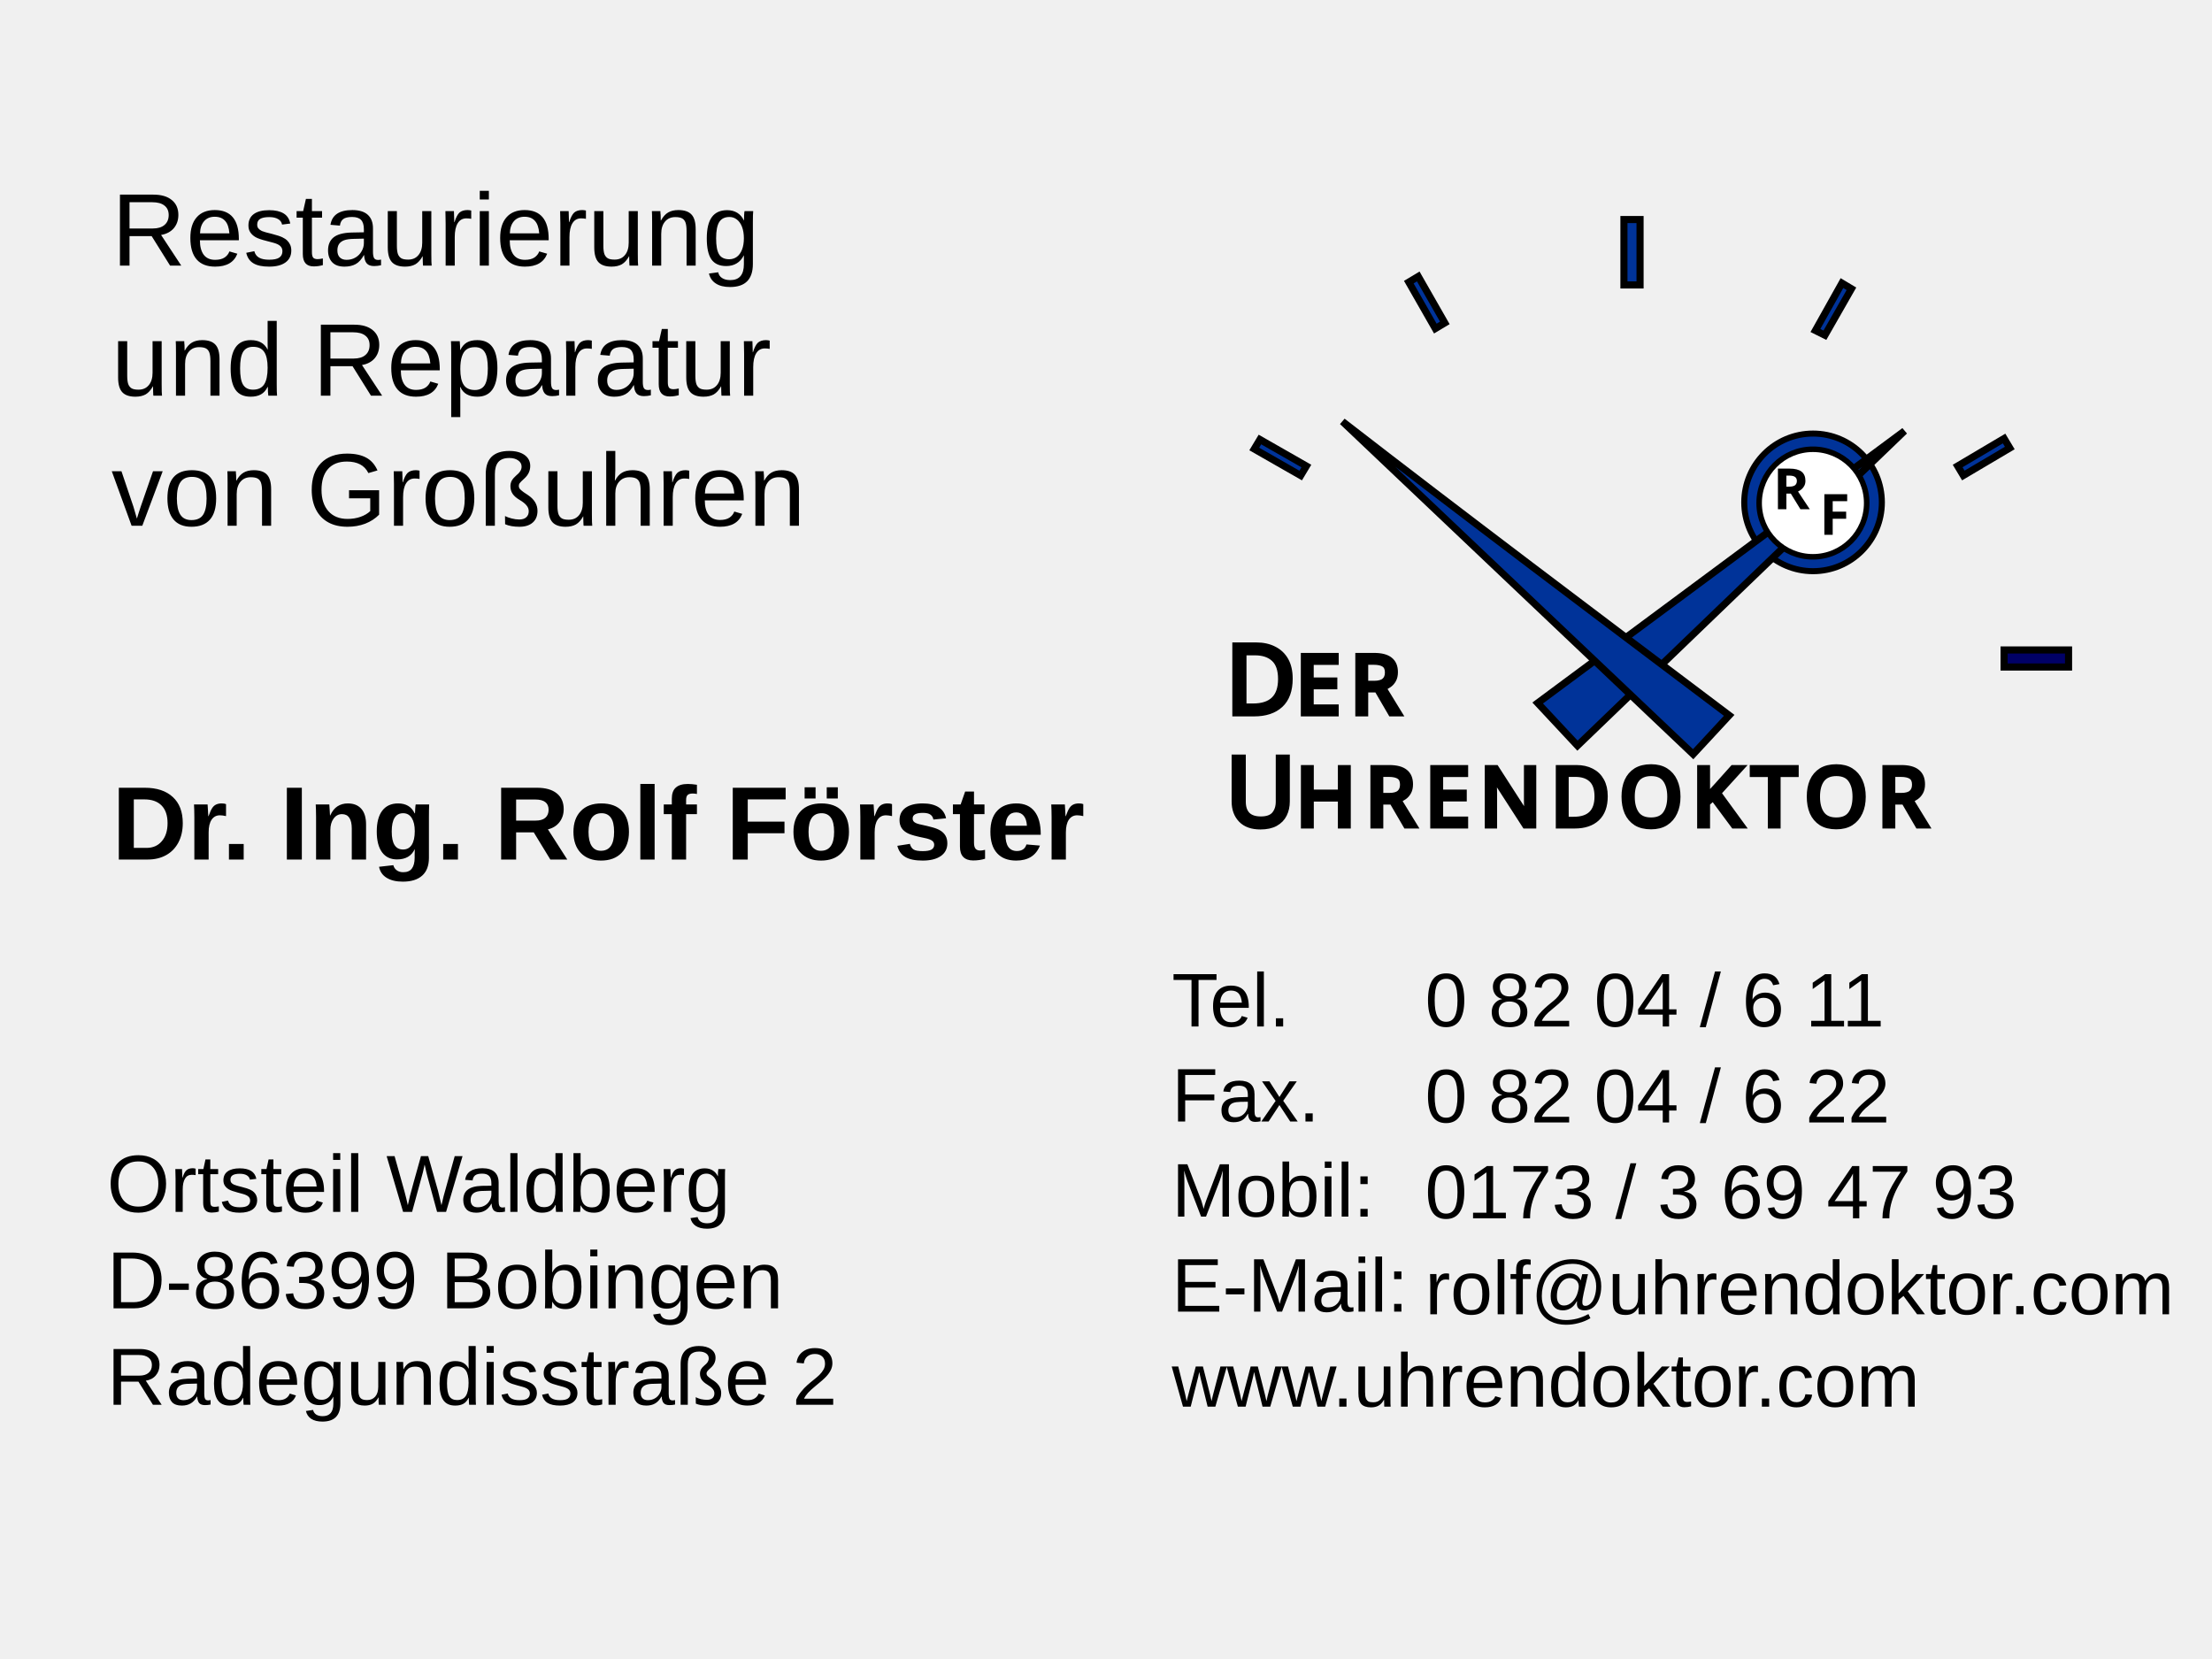
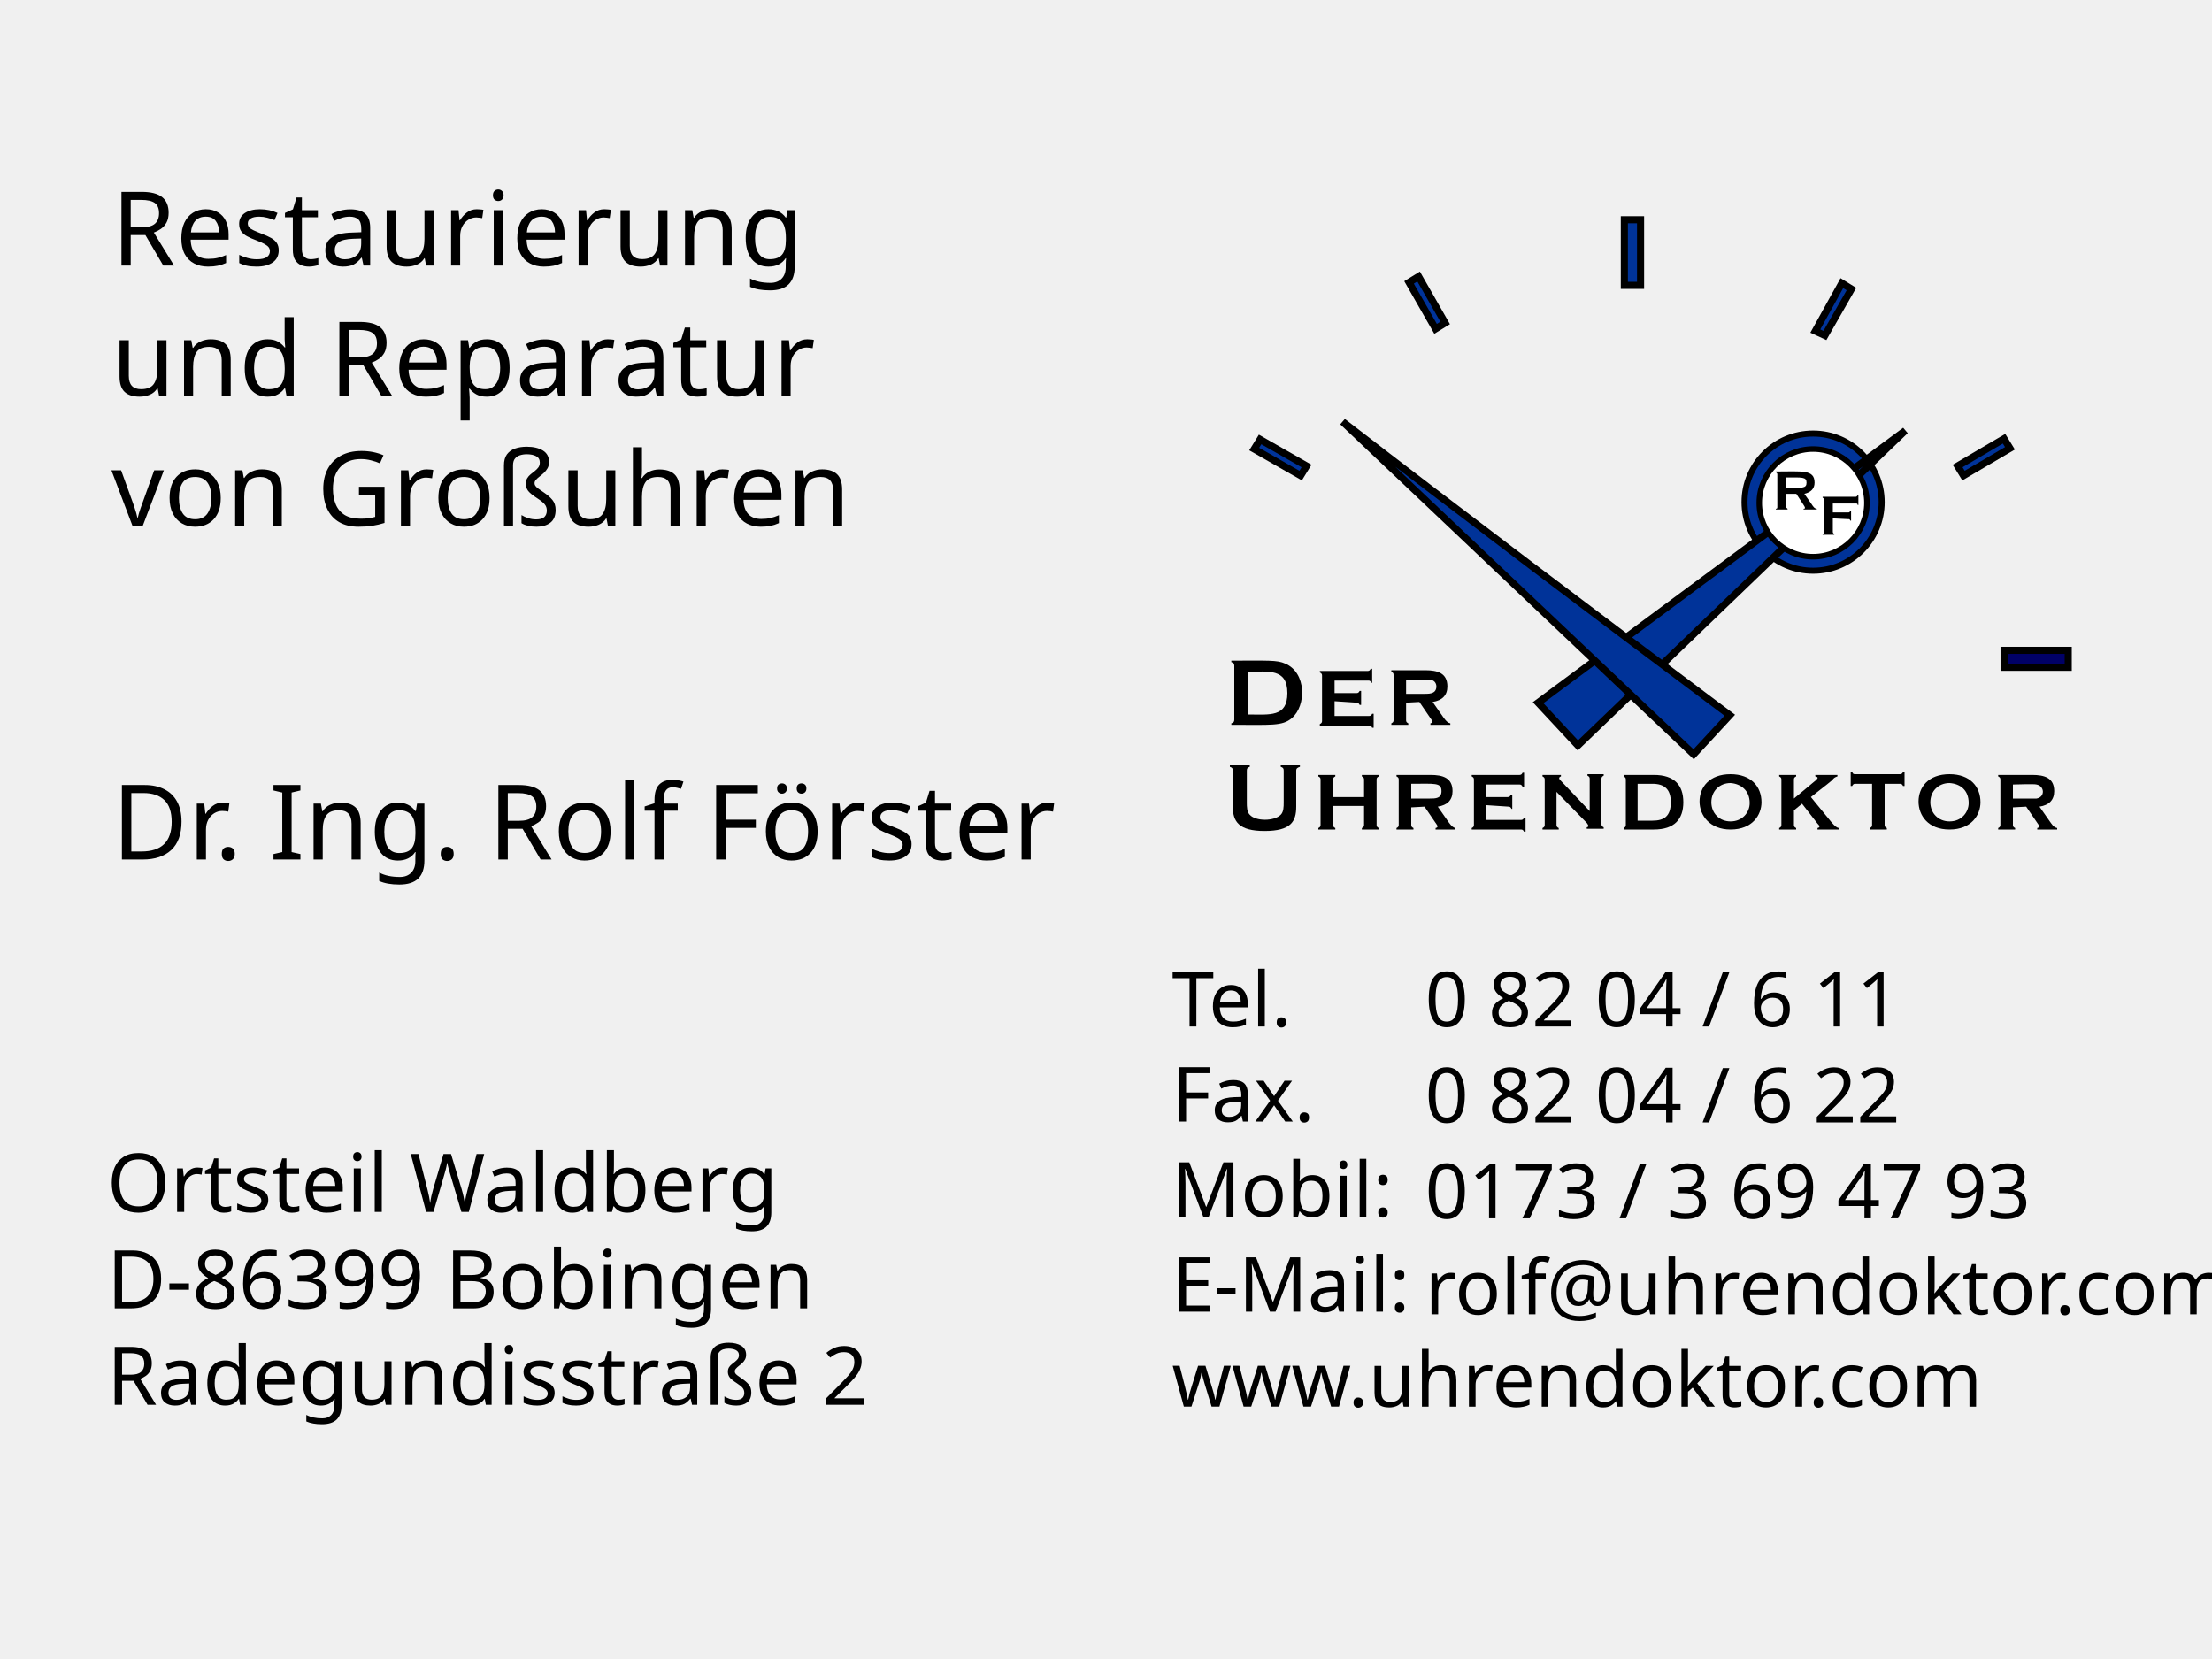
- <svg xmlns="http://www.w3.org/2000/svg" width="400" height="300" viewBox="0 0 400 300">
-   <g transform="matrix(1.3333 0 0 -1.3333 0 300)">
-     <circle transform="scale(1 -1)" cx="245.9" cy="-156.87" r="9.332" fill="#039" fill-rule="evenodd" stroke="#000" stroke-width=".818" />
-     <path d="M208.55 129.66l5.4-5.785 44.355 42.683z" fill="#039" fill-rule="evenodd" />
-     <path d="M208.55 129.66l5.4-5.785 44.355 42.683z" fill="none" stroke="#000" stroke-miterlimit="10" stroke-width=".964" />
-     <circle transform="scale(1 -1)" cx="245.88" cy="-156.78" r="7.293" fill="#fff" fill-rule="evenodd" stroke="#000" stroke-width=".75" />
-     <path d="M220.25 195.23h2.186v-8.87h-2.186z" fill="#039" fill-rule="evenodd" />
-     <path d="M220.25 195.23h2.186v-8.87h-2.186z" fill="none" stroke="#000" stroke-miterlimit="10" stroke-width=".964" />
-     <path d="M271.81 134.54v2.314h8.742v-2.314z" fill="#006" fill-rule="evenodd" />
-     <path d="M271.81 134.54v2.314h8.742v-2.314z" fill="none" stroke="#000" stroke-miterlimit="10" stroke-width=".964" />
-     <path d="M271.81 165.53l.771-1.286-6.3-3.728-.77 1.286z" fill="#039" fill-rule="evenodd" />
-     <path d="M271.81 165.53l.771-1.286-6.3-3.728-.77 1.286z" fill="none" stroke="#000" stroke-miterlimit="10" stroke-width=".964" />
-     <path d="M249.82 186.61l1.286-.771-3.6-6.3-1.286.643z" fill="#039" fill-rule="evenodd" />
-     <path d="M249.82 186.61l1.286-.771-3.6-6.3-1.286.643z" fill="none" stroke="#000" stroke-miterlimit="10" stroke-width=".964" />
-     <path d="M191.07 186.74l1.286.771 3.6-6.3-1.286-.77z" fill="#039" fill-rule="evenodd" />
-     <path d="M191.07 186.74l1.286.771 3.6-6.3-1.286-.77z" fill="none" stroke="#000" stroke-miterlimit="10" stroke-width=".964" />
-     <path d="M170.11 164.11l.771 1.286 6.3-3.6-.771-1.286z" fill="#039" fill-rule="evenodd" />
-     <path d="M170.11 164.11l.771 1.286 6.3-3.6-.771-1.286z" fill="none" stroke="#000" stroke-miterlimit="10" stroke-width=".964" />
-     <path d="M182.07 167.84l47.569-45.126 4.885 5.271c-17.545 13.202-35.12 26.374-52.454 39.855z" fill="#039" fill-rule="evenodd" />
-     <path d="M182.07 167.84l47.569-45.126 4.885 5.271c-17.834 13.45-36.627 27.59-52.454 39.855z" fill="none" stroke="#000" stroke-miterlimit="10" stroke-width=".964" />
-     <text transform="scale(.99034 -1.0098)" x="242.799" y="-154.432" font-family="'Copperplate Gothic Bold'" font-size="7.639" font-weight="bold" stroke-width="1.273">
-       <tspan x="242.799" y="-154.432">R</tspan>
-     </text>
-     <text transform="scale(.99034 -1.0098)" x="249.16" y="-150.994" font-family="'Copperplate Gothic Bold'" font-size="7.639" font-weight="bold" stroke-width="1.273">
-       <tspan x="249.16" y="-150.994">F</tspan>
-     </text>
-     <text transform="scale(1 -1)" x="166.247" y="-128.218" font-family="'Copperplate Gothic Light'" font-size="11" letter-spacing="1.275" stroke="#000" stroke-width=".75" word-spacing="0" style="line-height:125%">
-       <tspan x="166.247" y="-128.218">
-         <tspan font-size="13">D</tspan>ER</tspan>
-       <tspan x="166.247" y="-113.009">
-         <tspan font-size="13">U</tspan>HRENDOKTOR</tspan>
-     </text>
-     <g font-family="Arial" letter-spacing="0" stroke-width=".75" word-spacing="0">
-       <text x="15.114" y="-188.983" font-size="14" style="line-height:125%" transform="scale(1 -1)">
-         <tspan x="15.114" y="-188.983" style="line-height:126%">Restaurierung</tspan>
-         <tspan x="15.114" y="-171.343" style="line-height:126%">und Reparatur</tspan>
-         <tspan x="15.114" y="-153.703" style="line-height:126%">von Großuhren</tspan>
-       </text>
-       <text x="15.163" y="-108.432" font-size="10.312" style="line-height:125%" transform="scale(1 -1)">
-         <tspan x="15.163" y="-108.432" font-size="14.14" font-weight="bold">Dr. Ing. Rolf Förster</tspan>
-       </text>
-       <text x="14.494" y="-60.64" font-size="11" style="line-height:125%" transform="scale(1 -1)">
-         <tspan x="14.494" y="-60.64">Ortsteil Waldberg</tspan>
-         <tspan x="14.494" y="-47.56">D-86399 Bobingen</tspan>
-         <tspan x="14.494" y="-34.48">Radegundisstraße 2</tspan>
-       </text>
+ <svg xmlns="http://www.w3.org/2000/svg" id="svg2" viewBox="0 0 400 300">
+   <style>.st0{stroke:#000;stroke-width:.818}.st0,.st1{fill:#039}.st2,.st3{stroke:#000}.st2{stroke-miterlimit:10;fill:none;stroke-width:.964}.st3{fill:#fff;stroke-width:.75}.st4{fill:#006}.st5{font-family:'ArialMT'}.st6{font-size:18.667px}.st7{font-family:'Arial-BoldMT'}.st8{font-size:18.853px}.st9{font-size:14.667px}.st10{font-size:13.75px}</style>
+   <g id="g10" transform="matrix(1.33333 0 0 -1.33333 0 300)">
+     <circle id="path166" class="st0" cx="245.9" cy="156.9" r="9.3" />
+     <path id="path142" class="st1" d="M208.6 129.7l5.4-5.8 44.4 42.7-49.8-36.9z" />
+     <path id="path146" class="st2" d="M208.6 129.7l5.4-5.8 44.4 42.7-49.8-36.9z" />
+     <circle id="path973" class="st3" cx="245.9" cy="156.8" r="7.3" />
+     <path id="path182" class="st1" d="M220.3 195.2h2.2v-8.9h-2.2v8.9z" />
+     <path id="path186" class="st2" d="M220.3 195.2h2.2v-8.9h-2.2v8.9z" />
+     <path id="path188" class="st4" d="M271.8 134.5v2.3h8.7v-2.3h-8.7z" />
+     <path id="path192" class="st2" d="M271.8 134.5v2.3h8.7v-2.3h-8.7z" />
+     <path id="path194" class="st1" d="M271.8 165.5l.8-1.3-6.3-3.7-.8 1.3 6.3 3.7z" />
+     <path id="path198" class="st2" d="M271.8 165.5l.8-1.3-6.3-3.7-.8 1.3 6.3 3.7z" />
+     <path id="path200" class="st1" d="M249.8 186.6l1.3-.8-3.6-6.3-1.3.6 3.6 6.5z" />
+     <path id="path204" class="st2" d="M249.8 186.6l1.3-.8-3.6-6.3-1.3.6 3.6 6.5z" />
+     <path id="path206" class="st1" d="M191.1 186.7l1.3.8 3.6-6.3-1.3-.8-3.6 6.3z" />
+     <path id="path210" class="st2" d="M191.1 186.7l1.3.8 3.6-6.3-1.3-.8-3.6 6.3z" />
+     <path id="path212" class="st1" d="M170.1 164.1l.8 1.3 6.3-3.6-.8-1.3-6.3 3.6z" />
+     <path id="path216" class="st2" d="M170.1 164.1l.8 1.3 6.3-3.6-.8-1.3-6.3 3.6z" />
+     <path id="path218" class="st1" d="M182.1 167.8l47.6-45.1 4.9 5.3c-17.6 13.2-35.2 26.4-52.5 39.8z" />
+     <path id="path222" class="st2" d="M182.1 167.8l47.6-45.1 4.9 5.3c-17.9 13.4-36.7 27.6-52.5 39.8z" />
+     <g id="text228" transform="scale(.99034 -1.00975)">
+       <path id="path4564" d="M244.6-156.5v1.7c0 .2.1.2.2.3v.1h-1.6v-.1c.2 0 .2-.1.2-.3v-4.3c0-.2-.1-.2-.2-.3v-.1c3.6 0 5.3-.3 5.3 1.5 0 .8-.5 1.3-1.4 1.5l1 1.4c.2.3.4.6.7.6v.1H247v-.1c.3 0 .2-.2 0-.5l-1-1.5h-1.4zm0-.8c2.2 0 2.8.1 2.8-.7 0-.8-.6-.7-2.8-.7v1.4z" />
    </g>
-     <g font-family="Arial" font-size="10.312" letter-spacing="0" stroke-width=".75" word-spacing="0">
-       <text x="157.429" y="-18.285" style="line-height:125%" transform="matrix(1 0 0 -1 1.5 67.5)">
-         <tspan x="157.429" y="-18.285">Tel. </tspan>
-         <tspan x="157.429" y="-5.394">Fax. </tspan>
-         <tspan x="157.429" y="7.496">Mobil:</tspan>
-         <tspan x="157.429" y="20.387">E-Mail:</tspan>
-         <tspan x="157.429" y="33.278">www.uhrendoktor.com</tspan>
-       </text>
-       <text x="191.769" y="-18.285" style="line-height:125%" transform="matrix(1 0 0 -1 1.5 67.5)">
-         <tspan x="191.769" y="-18.285">0 82 04 / 6 11</tspan>
-         <tspan x="191.769" y="-5.275">0 82 04 / 6 22</tspan>
-         <tspan x="191.769" y="7.735">0173 / 3 69 47 93</tspan>
-         <tspan x="191.769" y="20.745">rolf@uhrendoktor.com</tspan>
-       </text>
+     <g id="text234" transform="scale(.99034 -1.00975)">
+       <path id="path4561" d="M251-153.2v1.8c0 .2.1.2.2.3v.1h-1.6v-.1c.2 0 .2-.1.2-.3v-4.3c0-.2-.1-.2-.2-.3v-.1h4.5c.2 0 .2-.1.3-.2h.1v1.3h-.1c0-.2-.1-.2-.3-.2H251v1.2h2.1c.1 0 .2 0 .3-.2h.1v1.3h-.1c-.1-.2-.1-.2-.3-.2l-2.1-.1z" />
+     </g>
+     <g id="text89" transform="scale(1 -1)">
+       <path id="path4532" d="M167.4-127.4v-7.3c0-.3-.1-.4-.4-.5v-.2c5 0 6.2-.1 7.3.4 2.9 1.2 2.9 5.7.9 7.4-1.3 1.1-2.8.9-8.2.9v-.2c.3-.1.4-.2.4-.5zm1.9-.7c2.9 0 5.3.4 5.3-2.9 0-3.4-2.6-2.9-5.3-2.9v5.8z" />
+       <path id="path4534" d="M181-129.9v2h4.7c.2 0 .3-.1.4-.3h.2v1.9h-.2c-.1-.2-.2-.3-.4-.3H179v-.2c.2-.1.3-.2.3-.4v-6.2c0-.2-.1-.3-.3-.4v-.2h6.5c.2 0 .3-.1.4-.3h.2v1.9h-.1c-.1-.2-.2-.3-.4-.3H181v1.7h3c.2 0 .3-.1.4-.3h.2v1.9h-.2c-.1-.2-.2-.3-.4-.3l-3-.2z" />
+       <path id="path4536" d="M190.7-129.7v2.4c0 .2.1.3.3.4v.2h-2.3v-.2c.2-.1.3-.2.3-.4v-6.2c0-.2-.1-.3-.3-.4v-.2h4.6c1.7 0 3 .4 3 2.2 0 1.2-.7 1.9-2 2.1 1.5 2.1 1.8 2.8 2.4 2.9v.2H194v-.2c.4-.1.3-.3 0-.7l-1.5-2.2-1.8.1zm0-1.2h2.5c.4 0 .9 0 1.2-.2.6-.3.6-1.6-.4-1.7h-3.3v1.9z" />
+       <path id="path4538" d="M175.8-120.5v4.9c0 2-.7 3.3-4.3 3.3-3.5 0-4.3-1.3-4.3-3.3v-4.9c0-.3-.1-.4-.4-.5v-.2h2.7v.2c-.3.1-.4.2-.4.5v4.3c0 .6 0 1.3.4 1.7.8.9 3.3.9 4.2 0 .4-.4.4-1.1.4-1.7v-4.3c0-.3-.1-.4-.4-.5v-.2h2.6v.2c-.3.1-.5.2-.5.5z" />
+       <path id="path4540" d="M185-115.7h-4.2v2.6c0 .2.1.3.3.4v.2h-2.3v-.2c.2-.1.3-.2.3-.4v-6.2c0-.2-.1-.3-.3-.4v-.2h2.3v.2c-.2.1-.3.2-.3.4v2.4h4.2v-2.4c0-.2-.1-.3-.3-.4v-.2h2.3v.2c-.2.1-.3.2-.3.4v6.2c0 .2.1.3.3.4v.2h-2.3v-.2c.2-.1.3-.2.3-.4v-2.6z" />
+       <path id="path4542" d="M191.4-115.5v2.4c0 .2.1.3.3.4v.2h-2.3v-.2c.2-.1.3-.2.3-.4v-6.2c0-.2-.1-.3-.3-.4v-.2h4.6c1.7 0 3 .4 3 2.2 0 1.2-.7 1.9-2 2.1 1.5 2.1 1.8 2.8 2.4 2.9v.2h-2.7v-.2c.4-.1.3-.3 0-.7l-1.5-2.2-1.8.1zm0-1.2h2.5c.8 0 1.6 0 1.6-1 0-1.2-.9-1-4.1-1v2z" />
+       <path id="path4544" d="M201.6-115.8v2h4.7c.2 0 .3-.1.4-.3h.2v1.9h-.2c-.1-.2-.2-.3-.4-.3h-6.7v-.2c.2-.1.3-.2.3-.4v-6.2c0-.2-.1-.3-.3-.4v-.2h6.5c.2 0 .3-.1.4-.3h.2v1.9h-.2c-.1-.2-.2-.3-.4-.3h-4.6v1.7h3c.2 0 .3-.1.4-.3h.2v1.9h-.1c-.1-.2-.2-.3-.4-.3l-3-.2z" />
+       <path id="path4546" d="M211.1-117.6v4.5c0 .2.1.3.3.4v.2h-2.2v-.2c.2-.1.3-.2.3-.4v-6.2c0-.2-.1-.3-.3-.4v-.2h2.5v.2c-.3.1-.3.3-.1.5l4 4.2v-4.4c0-.2-.1-.3-.3-.4v-.2h2.2v.2c-.2.1-.3.2-.3.4v6.2c0 .2.1.3.3.4v.2h-2.3v-.2c.4-.1.2-.3 0-.6l-4.1-4.2z" />
+       <path id="path4548" d="M220.5-113.1v-6.2c0-.2-.1-.3-.3-.4v-.2h4.1c2.8 0 4 1.4 4 3.7 0 2.3-1.2 3.7-4 3.7h-4.1v-.2c.2-.1.3-.2.3-.4zm1.6-.6h2c1.6 0 2.5-.6 2.5-2.5 0-1.8-.9-2.5-2.5-2.5h-2v5z" />
+       <path id="path4550" d="M234.7-120c2.8 0 4.2 1.7 4.2 3.8 0 1.7-1.2 3.7-4.2 3.7-2.8 0-4.2-1.9-4.2-3.8s1.3-3.7 4.2-3.7zm0 1.2c-1.5 0-2.6 1.1-2.6 2.6s1.1 2.6 2.6 2.6c1.6 0 2.6-1.2 2.6-2.5 0-1.7-1.2-2.6-2.6-2.7z" />
+       <path id="path4552" d="M244.4-116l-1.1.9v2c0 .2.1.3.3.4v.2h-2.3v-.2c.2-.1.3-.2.3-.4v-6.2c0-.2-.1-.3-.3-.4v-.2h2.3v.2c-.2.1-.3.2-.3.4v2.6l3-2.5c.3-.3.3-.4-.1-.5v-.2h3v.2c-.3.1-.5.2-.7.5-.6.5-.1.1-2.9 2.3 2.9 3.5 3.2 4.1 3.8 4.2v.2h-2.9v-.2c.4-.1.3-.3 0-.6l-2.1-2.7z" />
+       <path id="path4554" d="M255.6-118.7v5.6c0 .2.1.3.3.4v.2h-2.3v-.2c.2-.1.3-.2.3-.4v-5.6h-2.3c-.2 0-.3.1-.4.3h-.2v-1.9h.2c.1.2.1.3.4.3h6.1c.2 0 .3-.1.4-.3h.2v1.9h-.2c-.1-.2-.2-.3-.4-.3h-2.1z" />
+       <path id="path4556" d="M264.4-120c2.8 0 4.2 1.7 4.2 3.8 0 1.7-1.2 3.7-4.2 3.7-2.9 0-4.2-1.9-4.2-3.8s1.3-3.7 4.2-3.7zm0 1.2c-1.5 0-2.6 1.1-2.6 2.6s1.1 2.6 2.6 2.6c1.7 0 2.6-1.3 2.6-2.5 0-1.7-1.1-2.6-2.6-2.7z" />
+       <path id="path4558" d="M273-115.5v2.4c0 .2.1.3.3.4v.2H271v-.2c.2-.1.3-.2.3-.4v-6.2c0-.2-.1-.3-.3-.4v-.2h4.6c1.7 0 3 .4 3 2.2 0 1.2-.7 1.9-2 2.1l1.4 2c.3.4.5.8 1 .9v.2h-2.7v-.2c.4-.1.3-.3 0-.7l-1.5-2.2-1.8.1zm0-1.2h3.2c1.2-.2 1.1-1.7 0-1.9-.3-.1-2.9 0-3.2 0v1.9z" />
+     </g>
+     <text transform="matrix(.75 0 0 -.75 15.114 188.983)" class="st5 st6">Restaurierung</text>
+     <text transform="matrix(.75 0 0 -.75 15.114 171.343)" class="st5 st6">und Reparatur</text>
+     <text transform="matrix(.75 0 0 -.75 15.114 153.703)" class="st5 st6">von Großuhren</text>
+     <text transform="matrix(.75 0 0 -.75 15.163 108.431)" class="st7 st8">Dr. Ing. Rolf Förster</text>
+     <text transform="matrix(.75 0 0 -.75 14.494 60.64)" class="st5 st9">Ortsteil Waldberg</text>
+     <text transform="matrix(.75 0 0 -.75 14.494 47.56)" class="st5 st9">D-86399 Bobingen</text>
+     <text transform="matrix(.75 0 0 -.75 14.494 34.48)" class="st5 st9">Radegundisstraße 2</text>
+     <g id="g4671">
+       <text transform="matrix(.75 0 0 -.75 158.929 85.785)" class="st5 st10">Tel.</text>
+       <text transform="matrix(.75 0 0 -.75 158.929 72.894)" class="st5 st10">Fax.</text>
+       <text transform="matrix(.75 0 0 -.75 158.929 60.004)" class="st5 st10">Mobil:</text>
+       <text transform="matrix(.75 0 0 -.75 158.929 47.113)" class="st5 st10">E-Mail:</text>
+       <text transform="matrix(.75 0 0 -.75 158.929 34.222)" class="st5 st10">www.uhrendoktor.com</text>
+       <text transform="matrix(.75 0 0 -.75 193.27 85.785)" class="st5 st10">0 82 04 / 6 11</text>
+       <text transform="matrix(.75 0 0 -.75 193.27 72.775)" class="st5 st10">0 82 04 / 6 22</text>
+       <text transform="matrix(.75 0 0 -.75 193.27 59.765)" class="st5 st10">0173 / 3 69 47 93</text>
+       <text transform="matrix(.75 0 0 -.75 193.27 46.755)" class="st5 st10">rolf@uhrendoktor.com</text>
    </g>
  </g>
</svg>
